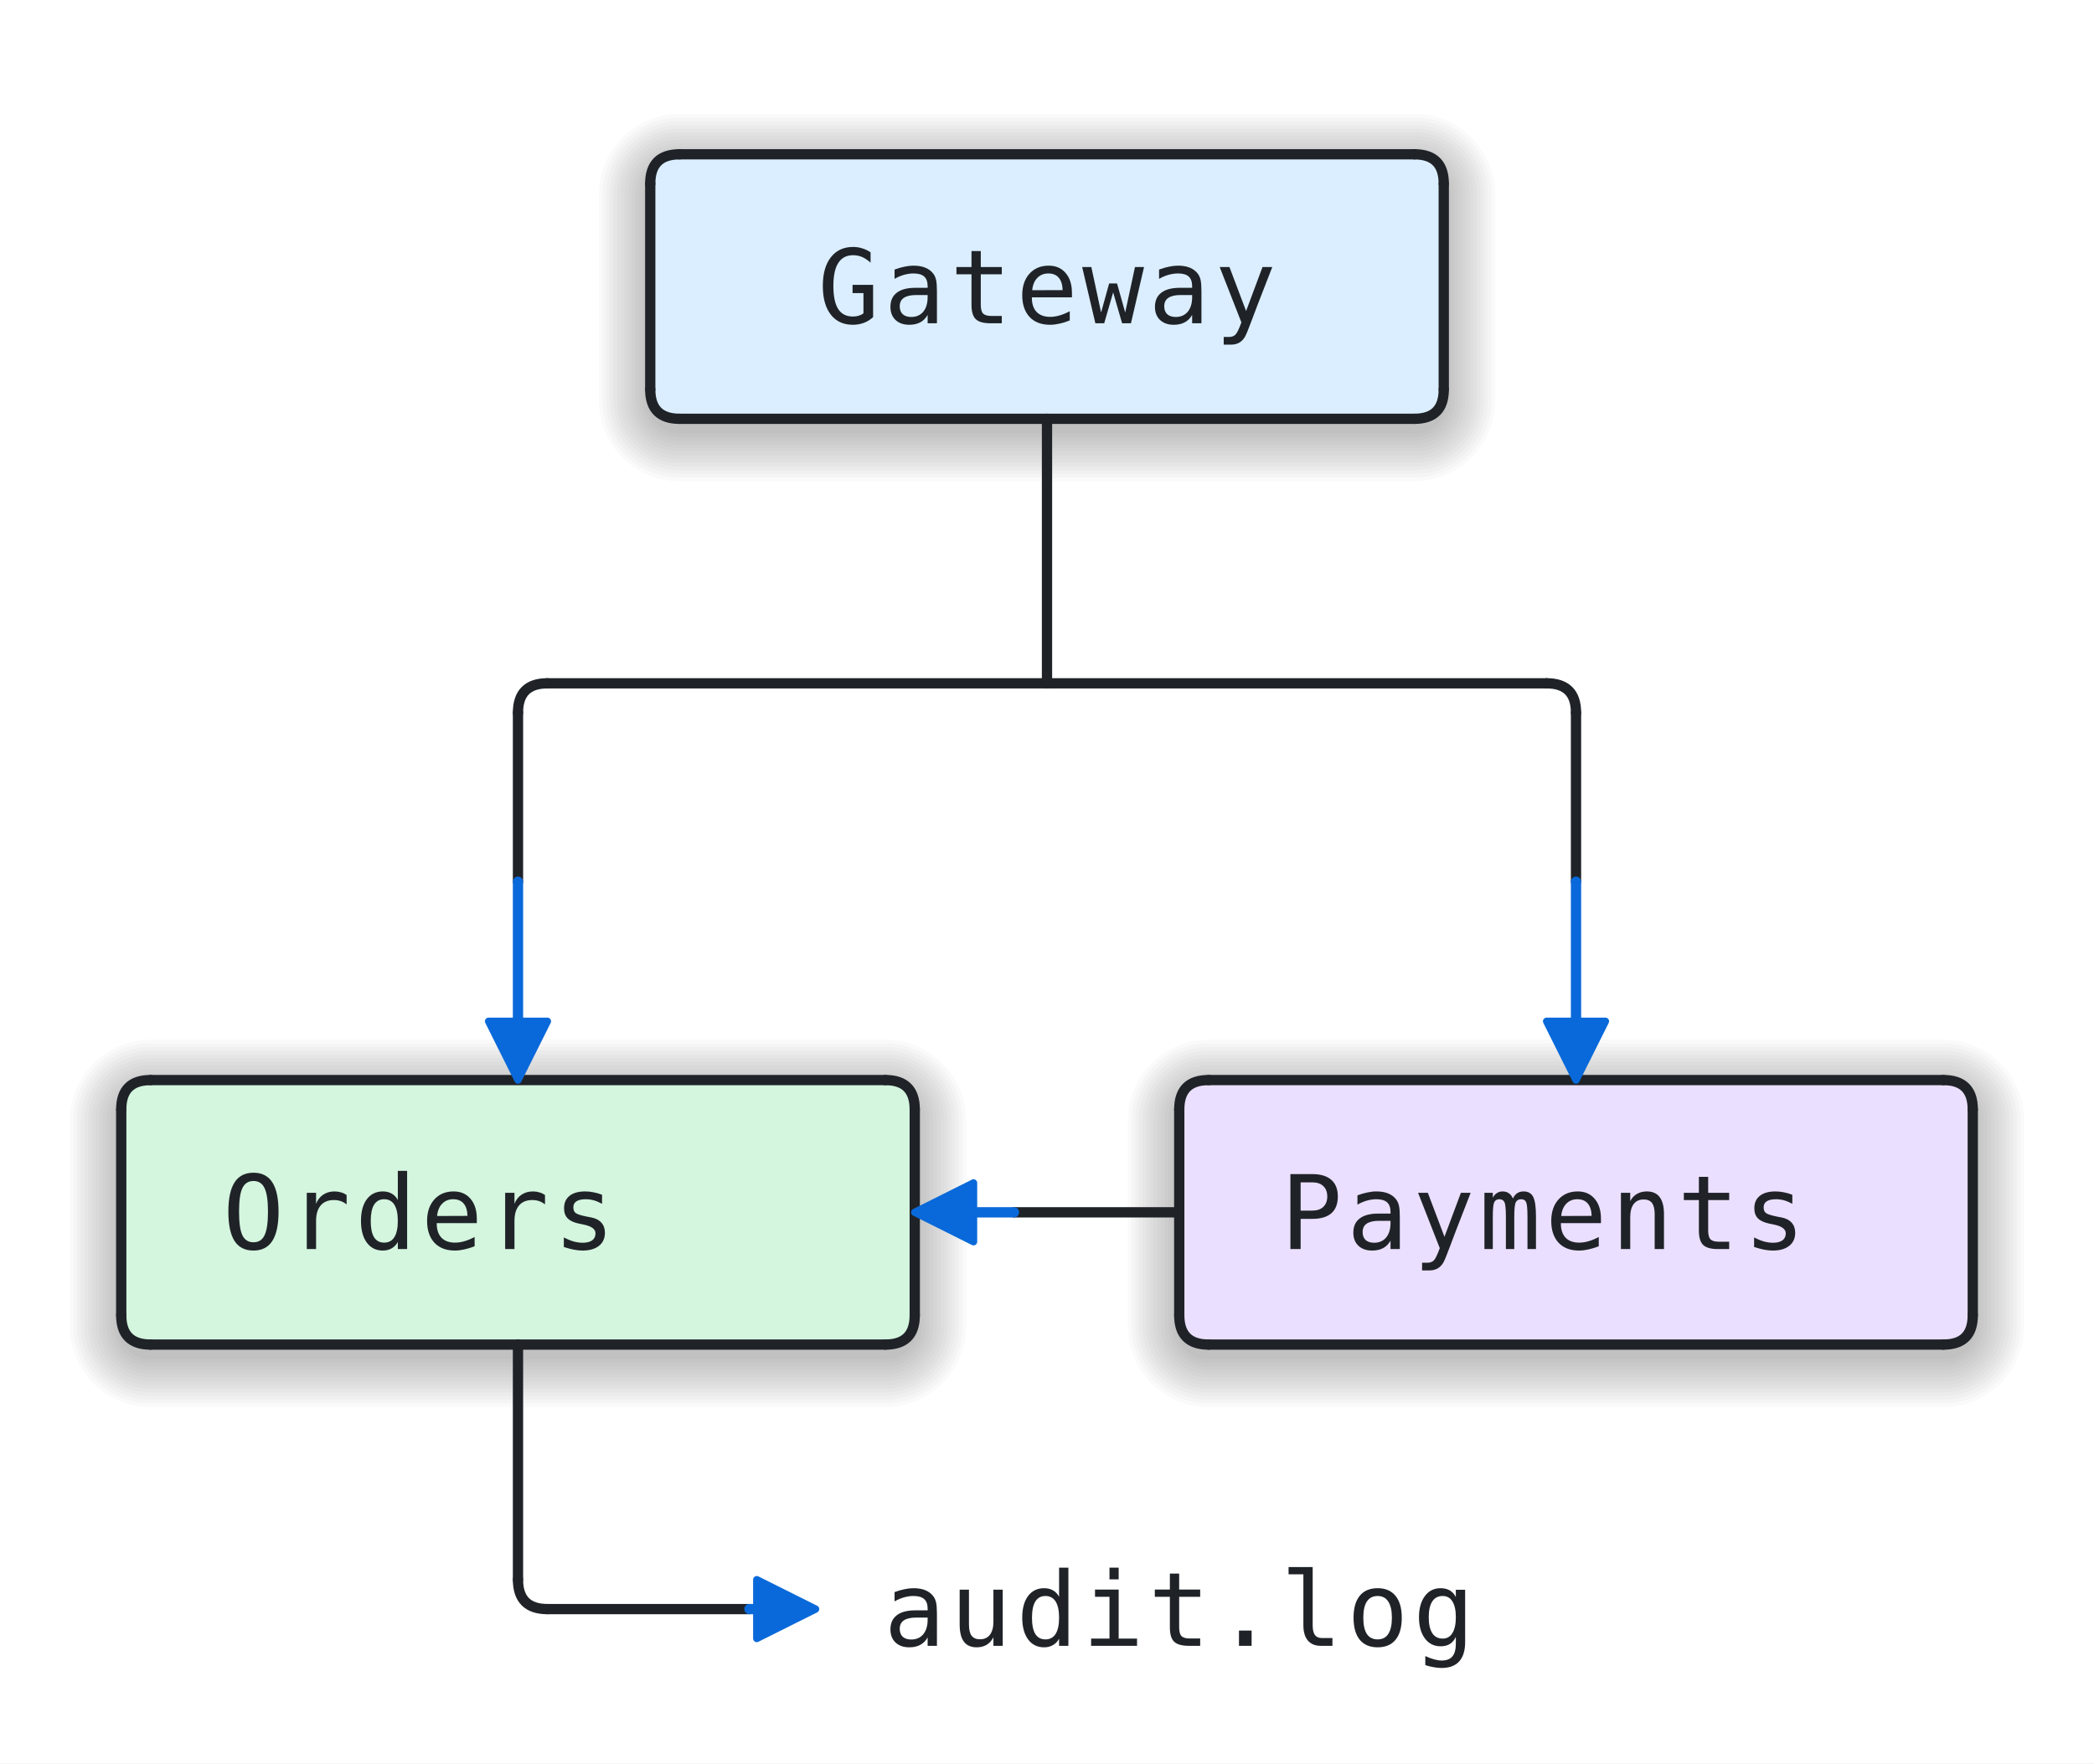
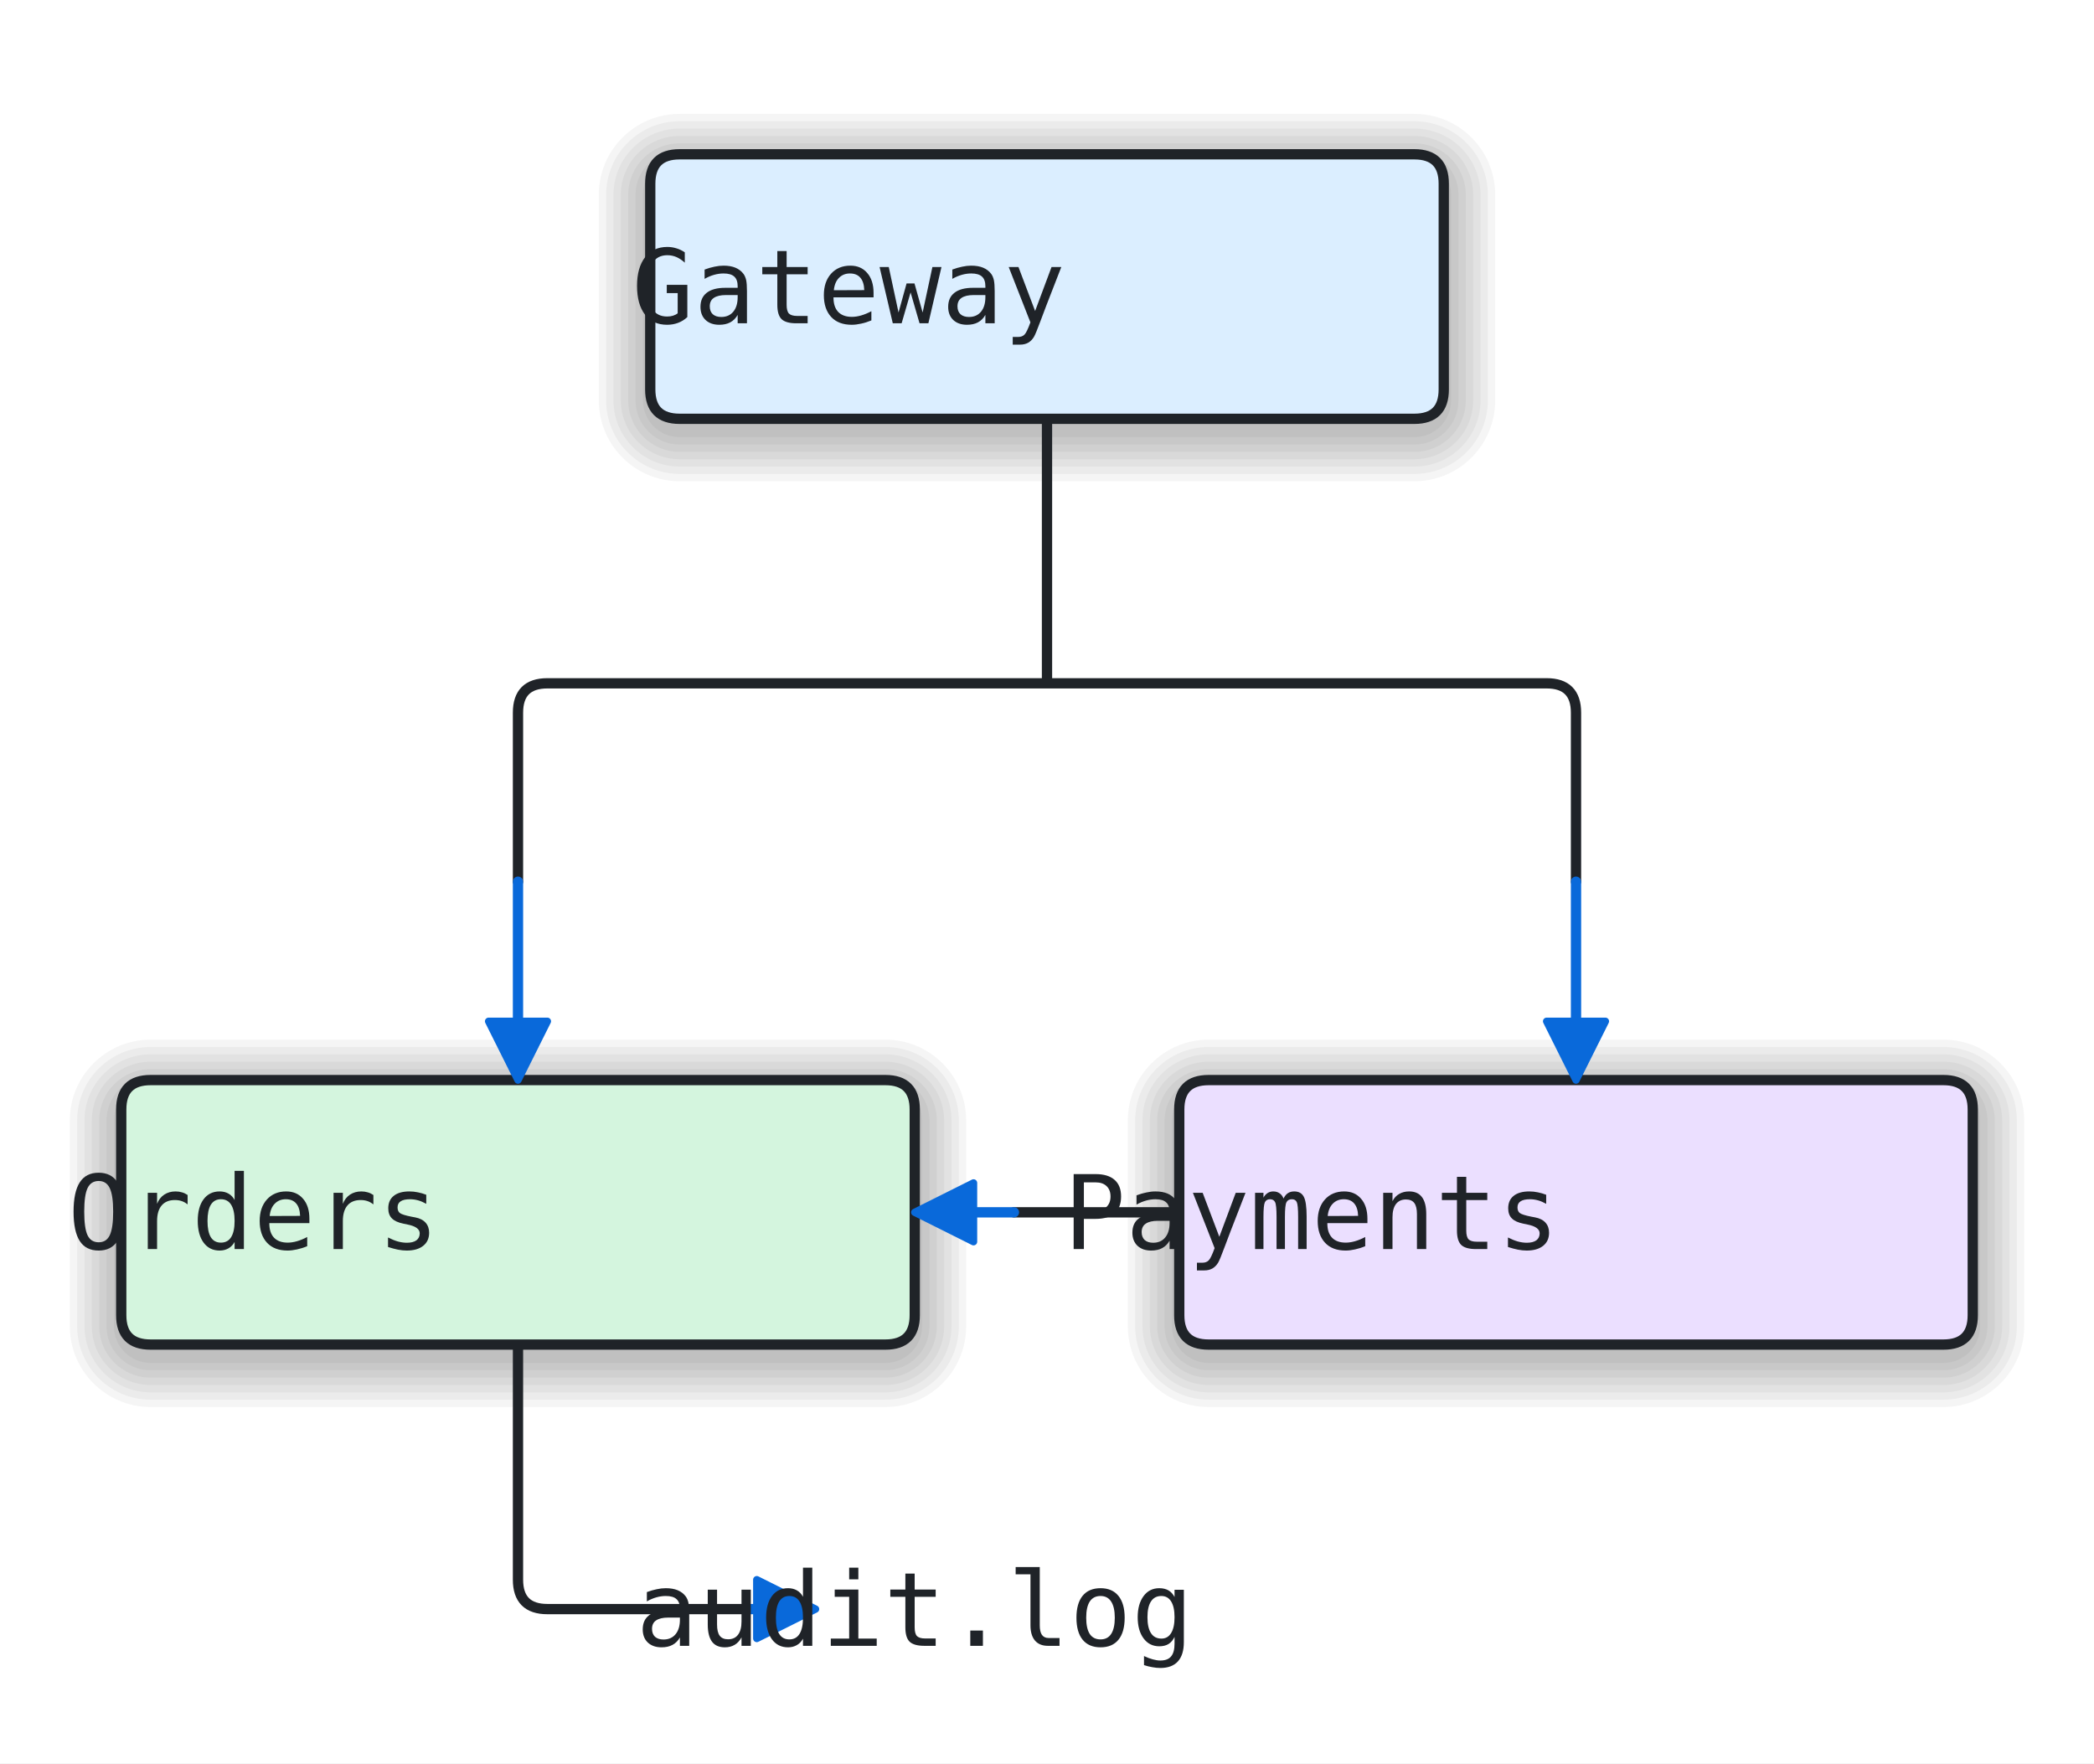
<svg xmlns="http://www.w3.org/2000/svg" viewBox="0 0 285 240" width="285" height="240" role="img" data-cell="9x18" data-pad="12" data-generator="ascii2svg 1.15.0">
-   <style>.sgl{stroke-width:1.4;stroke-linecap:round;stroke-linejoin:round;fill:none}.dbl{stroke-width:5;stroke-linecap:round;stroke-linejoin:round;fill:none}.dbl-gap{stroke-width:2;stroke-linecap:round;stroke-linejoin:round;fill:none}.head{stroke-width:1;stroke-linejoin:round}text{font:14px ui-monospace,SFMono-Regular,Menlo,Consolas,'DejaVu Sans Mono',monospace;text-anchor:middle;white-space:pre}.dash.n2{stroke-dasharray:4.2 4.8}.dash.n3{stroke-dasharray:2.6 3.4}.dash.n4{stroke-dasharray:1.4 3.1}.uml{stroke-width:1.2;stroke-linejoin:round}.ring{stroke-width:1.3}.foot{fill:none;stroke-width:1.4;stroke-linecap:round;stroke-linejoin:round}.blk{shape-rendering:crispEdges}.k3{fill-opacity:.75}.k2{fill-opacity:.5}.k1{fill-opacity:.28}.fill{transition:fill .25s}text,line,path,polygon,circle,.blk{pointer-events:none}.bg,.fill,.plate{fill:#ffffff}.sgl,.dbl{stroke:#1f2328}.dbl-gap{stroke:#ffffff}.head{fill:#1f2328;stroke:#1f2328}text{fill:#1f2328}.glow{fill:#000000;fill-opacity:0.02}.shadow{fill:#000}.blk{fill:#1f2328}.uml,.ring{fill:#ffffff;stroke:#1f2328}.uml.solid{fill:#1f2328}.foot{stroke:#1f2328}.shaft{stroke:#0969da}.head{fill:#0969da;stroke:#0969da}.blk{fill:#0969da}.uml{stroke:#0969da}.uml.solid{fill:#0969da}.fill.tn{fill:#f6f8fa}.fill.t0c{fill:#f1f8ff}.fill.t0l{fill:#dbeeff}.fill.t1c{fill:#f0fbf3}.fill.t1l{fill:#d4f5de}.fill.t2c{fill:#f8f4ff}.fill.t2l{fill:#ebdfff}.fill.t3c{fill:#fff7f0}.fill.t3l{fill:#ffe6d1}.fill.t4c{fill:#fff4f9}.fill.t4l{fill:#ffdcec}.fill.t5c{fill:#effbfa}.fill.t5l{fill:#cef3ef}.fill:hover{fill:#e2edfc}</style>
+   <style>.sgl{stroke-width:1.4;stroke-linecap:round;stroke-linejoin:round;fill:none}.dbl{stroke-width:5;stroke-linecap:round;stroke-linejoin:round;fill:none}.dbl-gap{stroke-width:2;stroke-linecap:round;stroke-linejoin:round;fill:none}.head{stroke-width:1;stroke-linejoin:round}text{font:14px ui-monospace,SFMono-Regular,Menlo,Consolas,'DejaVu Sans Mono',monospace;text-anchor:middle;white-space:pre}.dash.n2{stroke-dasharray:4.2 4.8}.dash.n3{stroke-dasharray:2.6 3.4}.dash.n4{stroke-dasharray:1.4 3.1}.uml{stroke-width:1.2;stroke-linejoin:round}.ring{stroke-width:1.3}.foot{fill:none;stroke-width:1.4;stroke-linecap:round;stroke-linejoin:round}.blk{shape-rendering:crispEdges}.k3{fill-opacity:.75}.k2{fill-opacity:.5}.k1{fill-opacity:.28}.fill{transition:fill .25s}text,line,path,polygon,circle,.blk{pointer-events:none}.bg,.fill,.plate{fill:#ffffff}.sgl,.dbl{stroke:#1f2328}.dbl-gap{stroke:#ffffff}.head{fill:#1f2328;stroke:#1f2328}text{fill:#1f2328}.glow{fill:#000000;fill-opacity:0.04}.shadow{fill:#000}.blk{fill:#1f2328}.uml,.ring{fill:#ffffff;stroke:#1f2328}.uml.solid{fill:#1f2328}.foot{stroke:#1f2328}.shaft{stroke:#0969da}.head{fill:#0969da;stroke:#0969da}.blk{fill:#0969da}.uml{stroke:#0969da}.uml.solid{fill:#0969da}.fill.tn{fill:#f6f8fa}.fill.t0c{fill:#f1f8ff}.fill.t0l{fill:#dbeeff}.fill.t1c{fill:#f0fbf3}.fill.t1l{fill:#d4f5de}.fill.t2c{fill:#f8f4ff}.fill.t2l{fill:#ebdfff}.fill.t3c{fill:#fff7f0}.fill.t3l{fill:#ffe6d1}.fill.t4c{fill:#fff4f9}.fill.t4l{fill:#ffdcec}.fill.t5c{fill:#effbfa}.fill.t5l{fill:#cef3ef}.fill:hover{fill:#e2edfc}</style>
  <rect width="100%" height="100%" fill="#ffffff" class="bg" />
  <rect x="81.5" y="15.5" width="122" height="50" rx="11" class="glow" />
-   <rect x="82" y="16" width="121" height="49" rx="10.5" class="glow" />
  <rect x="82.5" y="16.5" width="120" height="48" rx="10" class="glow" />
-   <rect x="83" y="17" width="119" height="47" rx="9.5" class="glow" />
  <rect x="83.5" y="17.5" width="118" height="46" rx="9" class="glow" />
-   <rect x="84" y="18" width="117" height="45" rx="8.5" class="glow" />
  <rect x="84.5" y="18.5" width="116" height="44" rx="8" class="glow" />
-   <rect x="85" y="19" width="115" height="43" rx="7.5" class="glow" />
  <rect x="85.5" y="19.5" width="114" height="42" rx="7" class="glow" />
-   <rect x="86" y="20" width="113" height="41" rx="6.5" class="glow" />
  <rect x="86.5" y="20.5" width="112" height="40" rx="6" class="glow" />
-   <rect x="87" y="21" width="111" height="39" rx="5.5" class="glow" />
  <rect x="87.5" y="21.5" width="110" height="38" rx="5" class="glow" />
-   <rect x="88" y="22" width="109" height="37" rx="4.5" class="glow" />
  <rect x="88.5" y="21" width="108" height="36" rx="4" class="fill t0l" />
  <rect x="9.5" y="141.5" width="122" height="50" rx="11" class="glow" />
-   <rect x="10" y="142" width="121" height="49" rx="10.5" class="glow" />
  <rect x="10.5" y="142.5" width="120" height="48" rx="10" class="glow" />
-   <rect x="11" y="143" width="119" height="47" rx="9.5" class="glow" />
  <rect x="11.5" y="143.5" width="118" height="46" rx="9" class="glow" />
-   <rect x="12" y="144" width="117" height="45" rx="8.5" class="glow" />
  <rect x="12.5" y="144.5" width="116" height="44" rx="8" class="glow" />
-   <rect x="13" y="145" width="115" height="43" rx="7.5" class="glow" />
  <rect x="13.5" y="145.5" width="114" height="42" rx="7" class="glow" />
-   <rect x="14" y="146" width="113" height="41" rx="6.5" class="glow" />
  <rect x="14.5" y="146.5" width="112" height="40" rx="6" class="glow" />
-   <rect x="15" y="147" width="111" height="39" rx="5.5" class="glow" />
  <rect x="15.5" y="147.5" width="110" height="38" rx="5" class="glow" />
-   <rect x="16" y="148" width="109" height="37" rx="4.5" class="glow" />
  <rect x="16.5" y="147" width="108" height="36" rx="4" class="fill t1l" />
  <rect x="153.5" y="141.5" width="122" height="50" rx="11" class="glow" />
-   <rect x="154" y="142" width="121" height="49" rx="10.5" class="glow" />
  <rect x="154.5" y="142.5" width="120" height="48" rx="10" class="glow" />
-   <rect x="155" y="143" width="119" height="47" rx="9.5" class="glow" />
  <rect x="155.5" y="143.5" width="118" height="46" rx="9" class="glow" />
-   <rect x="156" y="144" width="117" height="45" rx="8.5" class="glow" />
  <rect x="156.5" y="144.5" width="116" height="44" rx="8" class="glow" />
-   <rect x="157" y="145" width="115" height="43" rx="7.5" class="glow" />
  <rect x="157.5" y="145.5" width="114" height="42" rx="7" class="glow" />
-   <rect x="158" y="146" width="113" height="41" rx="6.5" class="glow" />
  <rect x="158.5" y="146.5" width="112" height="40" rx="6" class="glow" />
-   <rect x="159" y="147" width="111" height="39" rx="5.5" class="glow" />
  <rect x="159.5" y="147.5" width="110" height="38" rx="5" class="glow" />
-   <rect x="160" y="148" width="109" height="37" rx="4.5" class="glow" />
  <rect x="160.5" y="147" width="108" height="36" rx="4" class="fill t2l" />
-   <path d="M92.5 21Q88.5 21 88.5 25" class="sgl" />
-   <path d="M192.5 21Q196.5 21 196.5 25" class="sgl" />
-   <path d="M92.5 57Q88.5 57 88.5 53" class="sgl" />
-   <path d="M192.5 57Q196.5 57 196.5 53" class="sgl" />
-   <path d="M74.5 93Q70.5 93 70.5 97" class="sgl" />
-   <path d="M210.5 93Q214.5 93 214.5 97" class="sgl" />
-   <path d="M20.5 147Q16.5 147 16.5 151" class="sgl" />
-   <path d="M120.5 147Q124.5 147 124.5 151" class="sgl" />
-   <path d="M164.5 147Q160.5 147 160.5 151" class="sgl" />
-   <path d="M264.5 147Q268.5 147 268.5 151" class="sgl" />
-   <path d="M20.5 183Q16.5 183 16.5 179" class="sgl" />
-   <path d="M120.5 183Q124.5 183 124.5 179" class="sgl" />
-   <path d="M164.5 183Q160.5 183 160.5 179" class="sgl" />
-   <path d="M264.5 183Q268.5 183 268.5 179" class="sgl" />
-   <path d="M74.5 219Q70.5 219 70.5 215" class="sgl" />
-   <line x1="92.5" y1="21" x2="192.5" y2="21" class="sgl" />
-   <line x1="92.5" y1="57" x2="192.5" y2="57" class="sgl" />
-   <line x1="74.5" y1="93" x2="210.5" y2="93" class="sgl" />
-   <line x1="20.5" y1="147" x2="120.5" y2="147" class="sgl" />
-   <line x1="164.5" y1="147" x2="264.5" y2="147" class="sgl" />
-   <line x1="138" y1="165" x2="160.5" y2="165" class="sgl" />
-   <line x1="20.5" y1="183" x2="120.5" y2="183" class="sgl" />
-   <line x1="164.5" y1="183" x2="264.5" y2="183" class="sgl" />
-   <line x1="74.5" y1="219" x2="102" y2="219" class="sgl" />
-   <line x1="16.5" y1="151" x2="16.5" y2="179" class="sgl" />
-   <line x1="70.5" y1="97" x2="70.5" y2="120" class="sgl" />
-   <line x1="70.5" y1="183" x2="70.5" y2="215" class="sgl" />
-   <line x1="88.5" y1="25" x2="88.5" y2="53" class="sgl" />
-   <line x1="124.5" y1="151" x2="124.5" y2="179" class="sgl" />
-   <line x1="142.5" y1="57" x2="142.5" y2="93" class="sgl" />
-   <line x1="160.5" y1="151" x2="160.5" y2="179" class="sgl" />
-   <line x1="196.5" y1="25" x2="196.5" y2="53" class="sgl" />
-   <line x1="214.5" y1="97" x2="214.5" y2="120" class="sgl" />
-   <line x1="268.5" y1="151" x2="268.5" y2="179" class="sgl" />
+   <path d="M92.5 21Q88.5 21 88.5 25M192.5 21Q196.5 21 196.5 25M92.5 57Q88.5 57 88.5 53M192.5 57Q196.5 57 196.5 53M74.5 93Q70.5 93 70.5 97M210.5 93Q214.5 93 214.5 97M20.5 147Q16.5 147 16.5 151M120.5 147Q124.5 147 124.5 151M164.5 147Q160.5 147 160.5 151M264.5 147Q268.5 147 268.5 151M20.5 183Q16.5 183 16.5 179M120.5 183Q124.5 183 124.5 179M164.5 183Q160.5 183 160.5 179M264.5 183Q268.5 183 268.5 179M74.5 219Q70.5 219 70.5 215M92.5 21H192.5M92.5 57H192.5M74.5 93H210.5M20.5 147H120.5M164.5 147H264.5M138 165H160.5M20.5 183H120.5M164.5 183H264.5M74.5 219H102M16.5 151V179M70.5 97V120M70.5 183V215M88.5 25V53M124.5 151V179M142.5 57V93M160.5 151V179M196.5 25V53M214.5 97V120M268.5 151V179" class="sgl" />
  <line x1="70.5" y1="120" x2="70.5" y2="141" class="sgl shaft" />
  <polygon points="66.5,139 74.5,139 70.5,147" class="head" />
  <line x1="214.5" y1="120" x2="214.5" y2="141" class="sgl shaft" />
  <polygon points="210.5,139 218.5,139 214.5,147" class="head" />
  <line x1="138" y1="165" x2="130.5" y2="165" class="sgl shaft" />
  <polygon points="132.5,161 132.5,169 124.5,165" class="head" />
  <line x1="102" y1="219" x2="105" y2="219" class="sgl shaft" />
  <polygon points="103,215 103,223 111,219" class="head" />
-   <text x="115.5" y="44">G</text>
-   <text x="124.5" y="44">a</text>
-   <text x="133.5" y="44">t</text>
-   <text x="142.5" y="44">e</text>
-   <text x="151.5" y="44">w</text>
-   <text x="160.5" y="44">a</text>
-   <text x="169.5" y="44">y</text>
-   <text x="34.5" y="170">O</text>
-   <text x="43.5" y="170">r</text>
-   <text x="52.5" y="170">d</text>
-   <text x="61.5" y="170">e</text>
-   <text x="70.5" y="170">r</text>
-   <text x="79.5" y="170">s</text>
-   <text x="178.5" y="170">P</text>
-   <text x="187.5" y="170">a</text>
-   <text x="196.5" y="170">y</text>
-   <text x="205.5" y="170">m</text>
-   <text x="214.5" y="170">e</text>
-   <text x="223.5" y="170">n</text>
-   <text x="232.5" y="170">t</text>
-   <text x="241.5" y="170">s</text>
-   <text x="124.5" y="224">a</text>
-   <text x="133.5" y="224">u</text>
-   <text x="142.5" y="224">d</text>
-   <text x="151.5" y="224">i</text>
-   <text x="160.5" y="224">t</text>
-   <text x="169.5" y="224">.</text>
-   <text x="178.5" y="224">l</text>
-   <text x="187.5" y="224">o</text>
-   <text x="196.5" y="224">g</text>
+   <text x="115.5 124.5 133.5 142.5 151.5 160.5 169.5" y="44">Gateway</text>
+   <text x="34.5 43.5 52.5 61.5 70.5 79.5" y="170">Orders</text>
+   <text x="178.5 187.5 196.5 205.5 214.5 223.5 232.5 241.5" y="170">Payments</text>
+   <text x="124.5 133.5 142.5 151.5 160.5 169.5 178.5 187.5 196.5" y="224">audit.log</text>
</svg>
